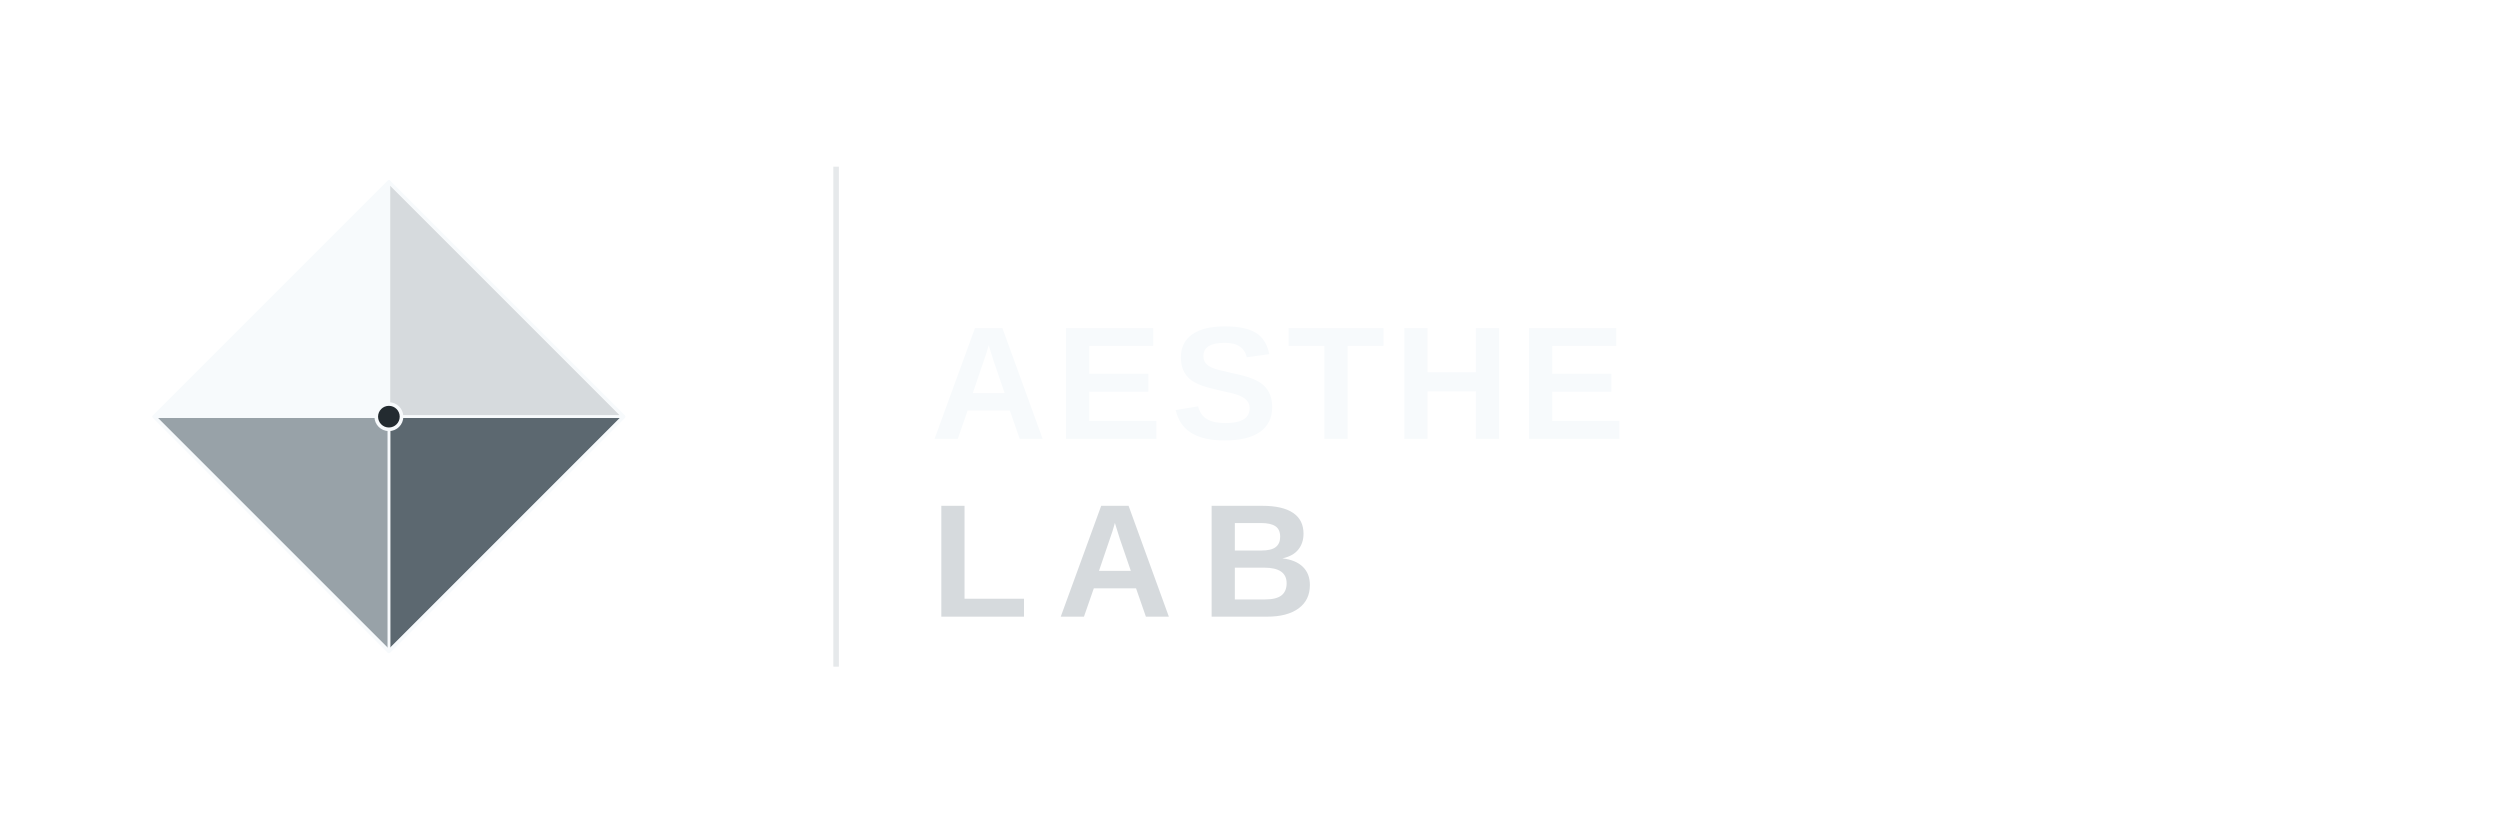
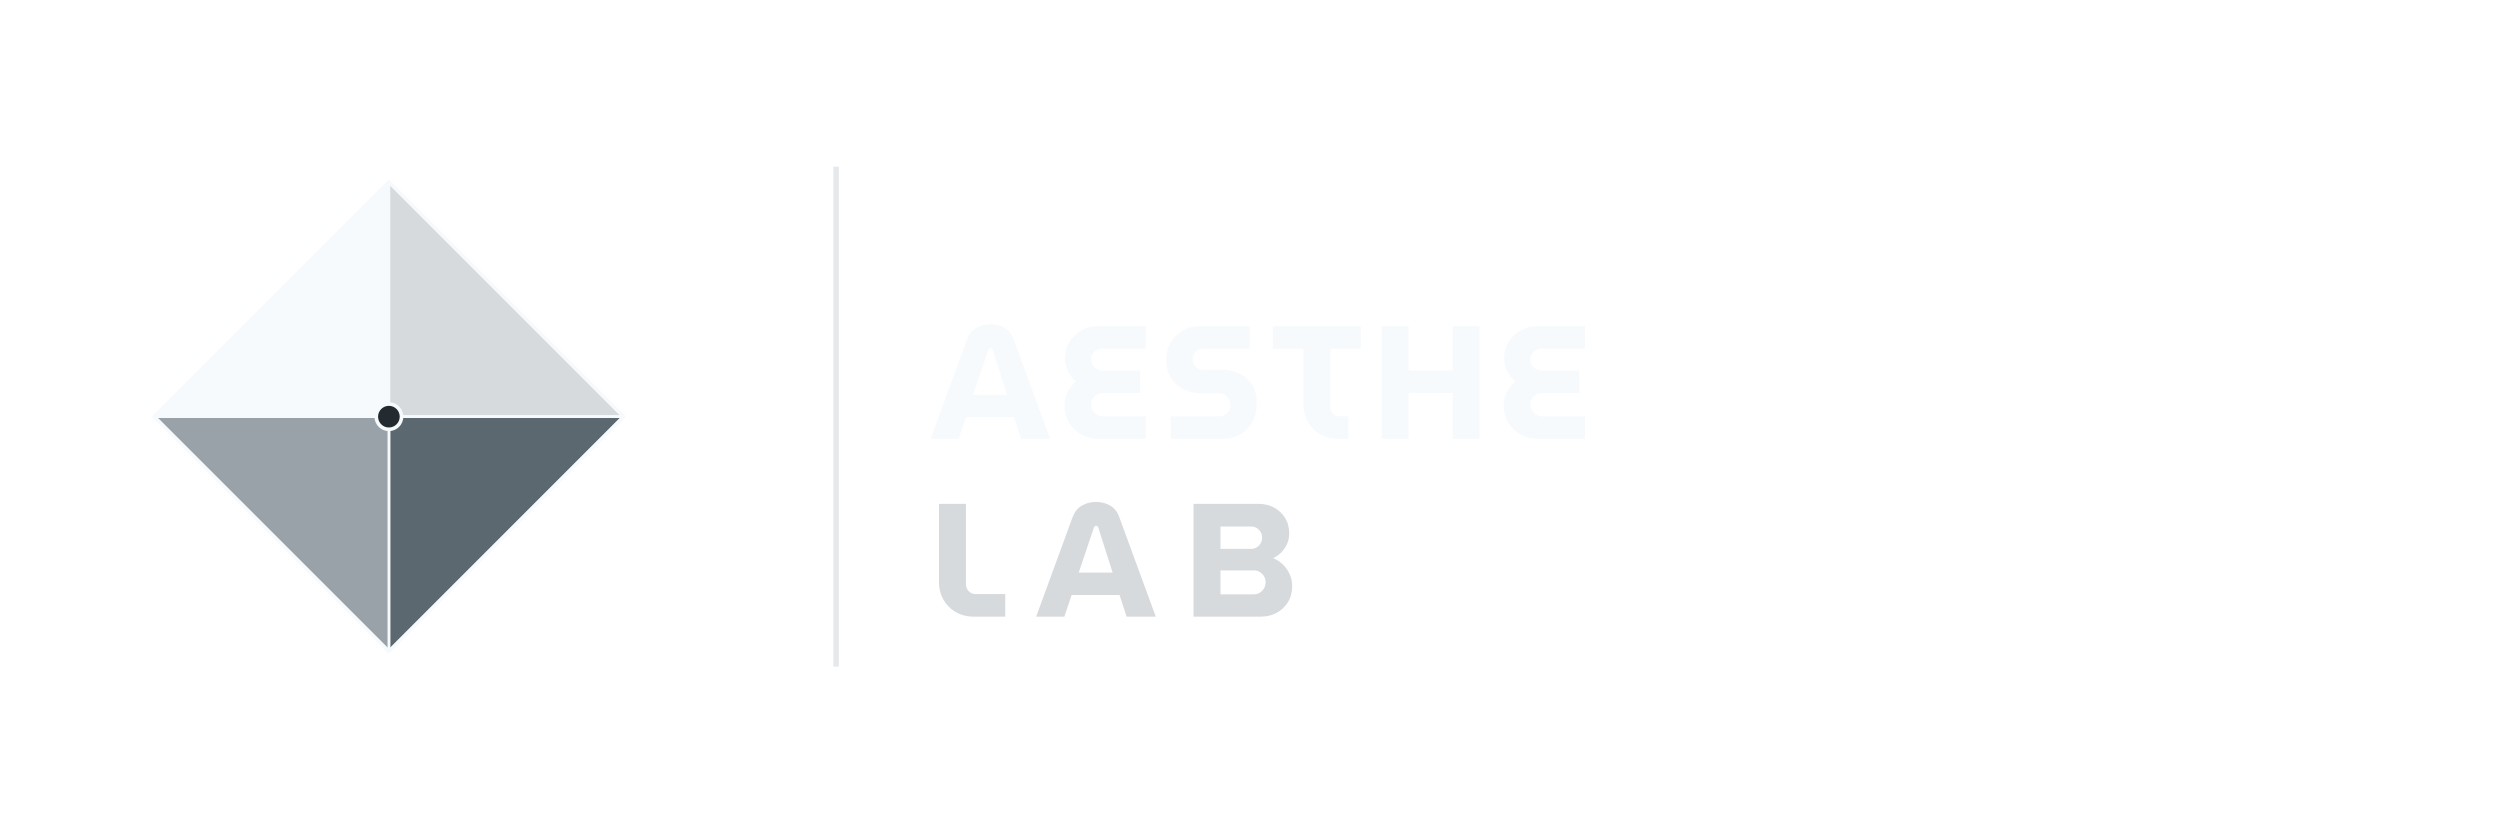
<svg xmlns="http://www.w3.org/2000/svg" viewBox="0 0 900 300" width="900" height="300">
  <g transform="translate(10,20) scale(0.65)">
    <g stroke="#F7FAFC" stroke-width="1.5" stroke-linejoin="round">
      <polygon points="70,200 200,70 200,200" fill="#F7FAFC" />
      <polygon points="200,70 330,200 200,200" fill="#D6DADD" />
      <polygon points="330,200 200,330 200,200" fill="#5C6870" />
      <polygon points="200,330 70,200 200,200" fill="#98A2A8" />
    </g>
    <polygon points="70,200 200,70 330,200 200,330" fill="none" stroke="#F7FAFC" stroke-width="2" stroke-linejoin="round" />
    <circle cx="200" cy="200" r="7" fill="#232B30" stroke="#F7FAFC" stroke-width="2" />
  </g>
  <rect x="300" y="60" width="2" height="180" fill="#D6DADD" opacity="0.6" />
-   <text x="335" y="158" font-family="Poppins, 'Century Gothic', Futura, Arial, sans-serif" font-weight="700" font-size="58" letter-spacing="3">
-     <tspan fill="#F7FAFC">AESTHE</tspan>
-   </text>
-   <text x="335" y="222" font-family="Poppins, 'Century Gothic', Futura, Arial, sans-serif" font-weight="700" font-size="58" letter-spacing="10">
-     <tspan fill="#D6DADD">LAB</tspan>
-   </text>
+   <g fill="#F7FAFC">
+     <path transform="translate(335.00,158) scale(0.058,-0.058)" d="M0 0 226.667 618.667Q244.333 665.333 283.167 688.833Q322 712.333 371 712.333Q420 712.333 459.167 689.667Q498.333 667 515.333 619.667L742.667 0H561.667L517.667 134.667H220.667L174.667 0ZM264.333 273.667H474.667L385.667 553.333Q384 559 380.333 561.5Q376.667 564 371.667 564Q367 564 363.667 561.167Q360.333 558.333 358.667 553.333Z" />
+     <path transform="translate(381.09,158) scale(0.058,-0.058)" d="M248 0Q189.333 0 141.167 27.333Q93 54.667 64.667 101.5Q36.333 148.333 36.333 207Q36.333 250.667 55.5 289.167Q74.667 327.667 108 355.667Q76.333 383 57.667 420.167Q39 457.333 39 498Q39 555.667 66.833 601.167Q94.667 646.667 141.833 673.333Q189 700 245.667 700H541.333V559.667H272.333Q253 559.667 237.0 550.833Q221 542 211.5 526.833Q202 511.667 202 491.667Q202 472.667 211.5 457.5Q221 442.333 237.0 433.5Q253 424.667 272.333 424.667H507V284.667H276.667Q255.667 284.667 238.667 275.0Q221.667 265.333 211.833 249.0Q202 232.667 202 212Q202 191.667 211.833 175.333Q221.667 159 238.667 149.833Q255.667 140.667 276.667 140.667H541.333V0Z" />
+     <path transform="translate(417.73,158) scale(0.058,-0.058)" d="M64.667 0V140.333H363.667Q384 140.333 399.833 150.0Q415.667 159.667 425.167 175.833Q434.667 192 434.667 211Q434.667 231 425.167 247.167Q415.667 263.333 399.833 273.0Q384 282.667 363.667 282.667H255.667Q194.667 282.667 145.0 307.0Q95.333 331.333 65.833 377.5Q36.333 423.667 36.333 488.667Q36.333 552.667 64.333 600.0Q92.333 647.333 140.0 673.667Q187.667 700 245.667 700H554.667V559.667H264.667Q246.667 559.667 231.833 550.667Q217 541.667 208.833 527.0Q200.667 512.333 200.667 494.333Q200.667 476.333 208.833 461.667Q217 447 231.833 438.167Q246.667 429.333 264.667 429.333H377.667Q444.667 429.333 494.333 403.833Q544 378.333 571.333 332.667Q598.667 287 598.667 225.667Q598.667 154 570.167 103.333Q541.667 52.667 493.667 26.333Q445.667 0 387.667 0Z" />
+     <path transform="translate(457.33,158) scale(0.058,-0.058)" d="M421 0Q357.333 0 308.667 28.5Q260 57 232.667 105.167Q205.333 153.333 205.333 212.333V559.667H15V700H561.667V559.667H372.667V197.333Q372.667 174 389.0 157.167Q405.333 140.333 428.667 140.333H484.333V0Z" />
+     <path transform="translate(493.80,158) scale(0.058,-0.058)" d="M61.333 0V700H228.667V425.333H502.333V700H669.667V0H502.333V285H228.667V0Z" />
+     <path transform="translate(539.20,158) scale(0.058,-0.058)" d="M248 0Q189.333 0 141.167 27.333Q93 54.667 64.667 101.5Q36.333 148.333 36.333 207Q36.333 250.667 55.5 289.167Q74.667 327.667 108 355.667Q76.333 383 57.667 420.167Q39 457.333 39 498Q39 555.667 66.833 601.167Q94.667 646.667 141.833 673.333Q189 700 245.667 700H541.333V559.667H272.333Q253 559.667 237.0 550.833Q221 542 211.5 526.833Q202 511.667 202 491.667Q202 472.667 211.5 457.5Q221 442.333 237.0 433.5Q253 424.667 272.333 424.667H507V284.667H276.667Q255.667 284.667 238.667 275.0Q221.667 265.333 211.833 249.0Q202 232.667 202 212Q202 191.667 211.833 175.333Q221.667 159 238.667 149.833Q255.667 140.667 276.667 140.667H541.333V0Z" />
+   </g>
+   <g fill="#D6DADD">
+     <path transform="translate(335.00,222) scale(0.058,-0.058)" d="M269.333 0Q204.333 0 155.333 29.0Q106.333 58 79.333 106.167Q52.333 154.333 52.333 212.333V700H219.667V200.333Q219.667 176 236.833 158.167Q254 140.333 278.667 140.333H463.667V0Z" />
+     <path transform="translate(373.01,222) scale(0.058,-0.058)" d="M0 0 226.667 618.667Q244.333 665.333 283.167 688.833Q322 712.333 371 712.333Q420 712.333 459.167 689.667Q498.333 667 515.333 619.667L742.667 0H561.667L517.667 134.667H220.667L174.667 0ZM264.333 273.667H474.667L385.667 553.333Q384 559 380.333 561.5Q376.667 564 371.667 564Q367 564 363.667 561.167Q360.333 558.333 358.667 553.333Z" />
+     <path transform="translate(426.11,222) scale(0.058,-0.058)" d="M61.333 0V700H466.667Q519 700 561.5 677.0Q604 654 629.667 613.0Q655.333 572 655.333 516Q655.333 483 642.5 453.0Q629.667 423 607.5 400.167Q585.333 377.333 555.667 363Q590.333 349.333 616.833 323.167Q643.333 297 658.5 262.833Q673.667 228.667 673.667 189.667Q673.667 132.667 647.167 89.833Q620.667 47 576.667 23.5Q532.667 0 478.667 0ZM228.667 138.667H435Q456.333 138.667 472.667 148.667Q489 158.667 498.833 175.833Q508.667 193 508.667 213.333Q508.667 234.333 498.833 250.833Q489 267.333 472.667 277.333Q456.333 287.333 435 287.333H228.667ZM228.667 420.667H418Q437.667 420.667 453.333 430.167Q469 439.667 478.0 455.5Q487 471.333 487 490.333Q487 509.667 478.0 525.333Q469 541 453.5 550.333Q438 559.667 418 559.667H228.667Z" />
+   </g>
</svg>
